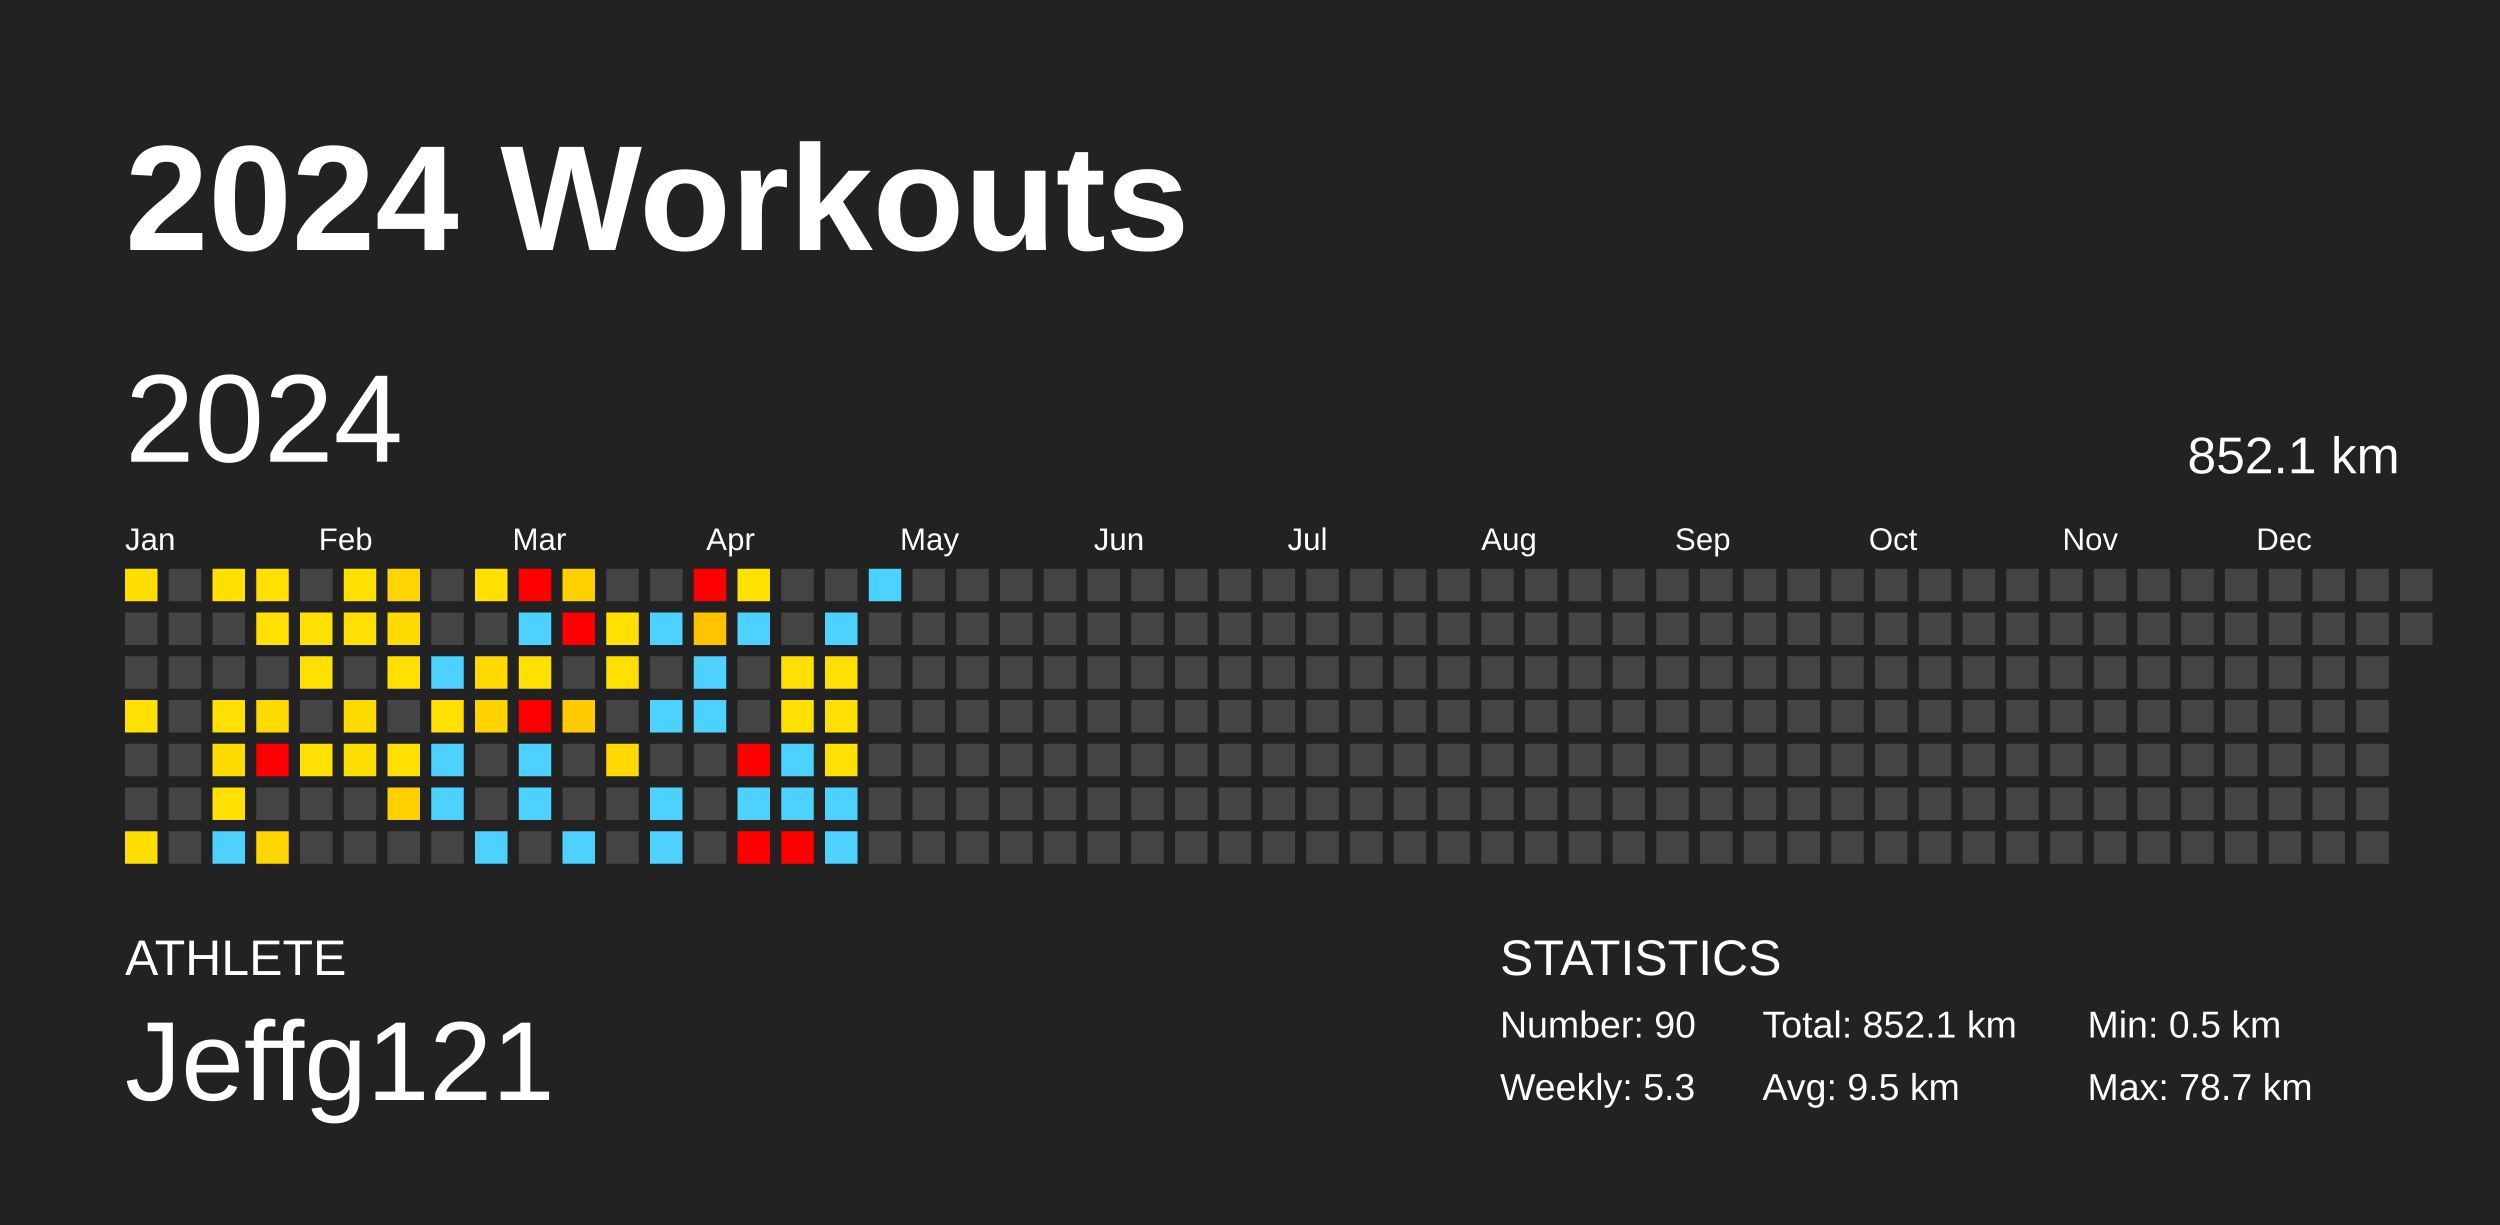
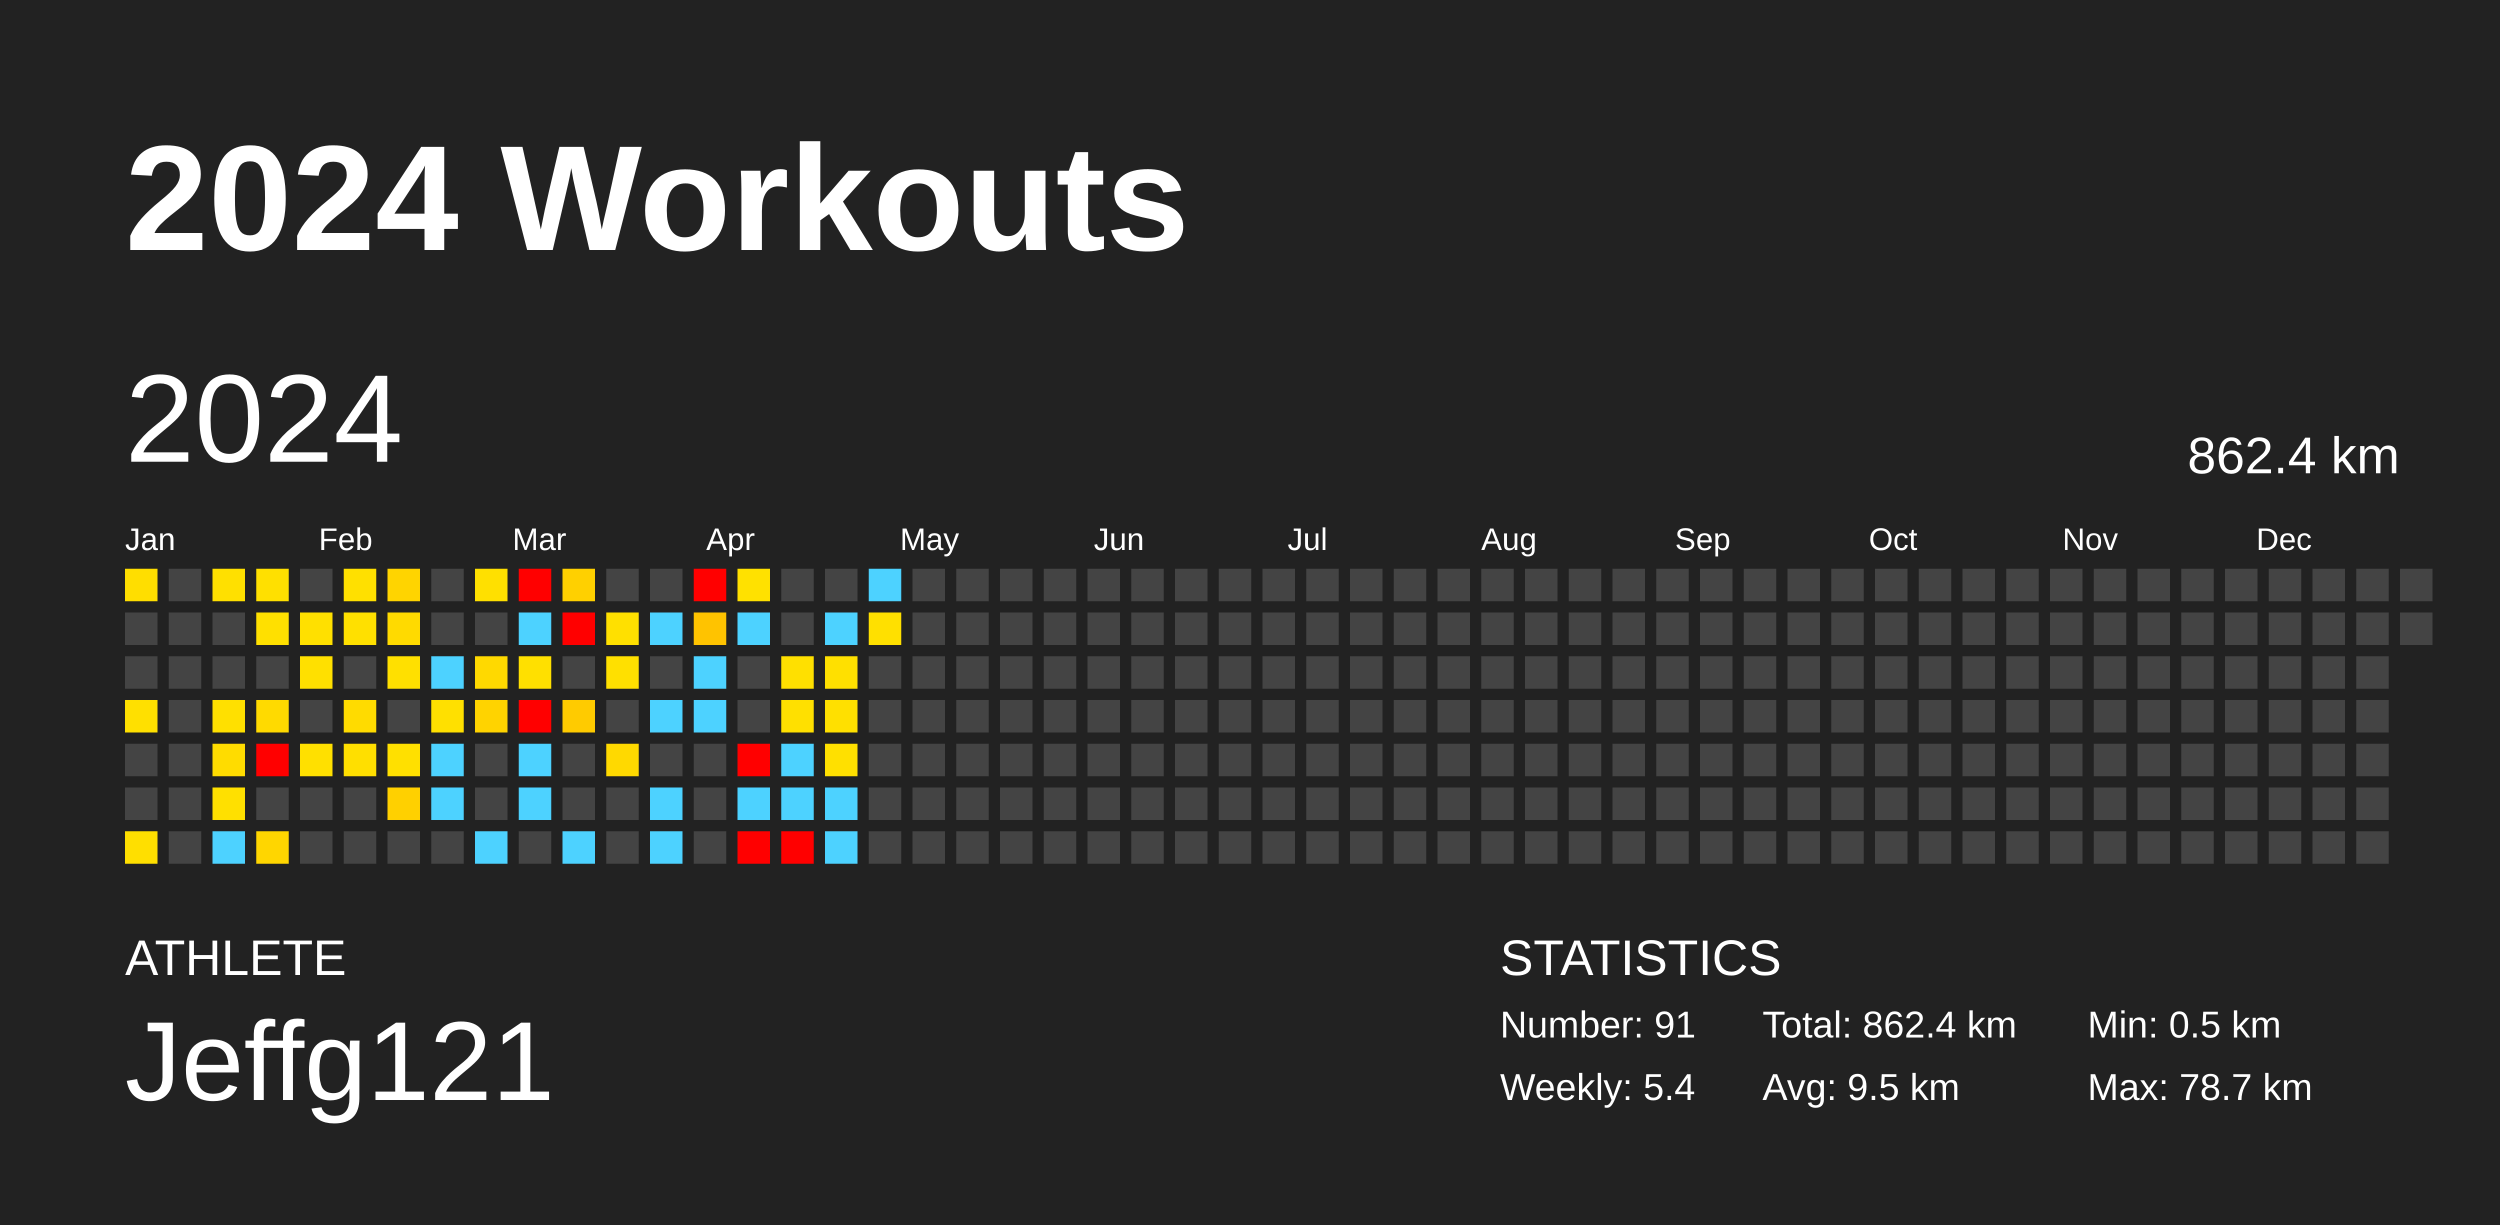
<svg xmlns="http://www.w3.org/2000/svg" baseProfile="full" height="98mm" version="1.1" viewBox="0,0,200,98" width="200mm">
  <defs />
  <rect fill="#222222" height="98" width="200" x="0" y="0" />
  <text fill="#FFFFFF" style="font-size:12px; font-family:Arial; font-weight:bold;" x="10" y="20">2024 Workouts</text>
  <text fill="#FFFFFF" style="font-size:4px; font-family:Arial" x="10" y="78">ATHLETE</text>
  <text fill="#FFFFFF" style="font-size:9px; font-family:Arial" x="10" y="88">Jeffg121</text>
  <text fill="#FFFFFF" style="font-size:4px; font-family:Arial" x="120" y="78">STATISTICS</text>
-   <text fill="#FFFFFF" style="font-size:3px; font-family:Arial" x="120" y="83">Number: 90</text>
-   <text fill="#FFFFFF" style="font-size:3px; font-family:Arial" x="120" y="88">Weekly: 5.3</text>
-   <text fill="#FFFFFF" style="font-size:3px; font-family:Arial" x="141" y="83">Total: 852.1 km</text>
+   <text fill="#FFFFFF" style="font-size:3px; font-family:Arial" x="120" y="83">Number: 91</text>
+   <text fill="#FFFFFF" style="font-size:3px; font-family:Arial" x="120" y="88">Weekly: 5.4</text>
+   <text fill="#FFFFFF" style="font-size:3px; font-family:Arial" x="141" y="83">Total: 862.4 km</text>
  <text fill="#FFFFFF" style="font-size:3px; font-family:Arial" x="141" y="88">Avg: 9.5 km</text>
  <text fill="#FFFFFF" style="font-size:3px; font-family:Arial" x="167" y="83">Min: 0.5 km</text>
  <text fill="#FFFFFF" style="font-size:3px; font-family:Arial" x="167" y="88">Max: 78.7 km</text>
  <text dominant-baseline="hanging" fill="#FFFFFF" style="font-size:10.0px; font-family:Arial;" x="10" y="30">2024</text>
-   <text dominant-baseline="hanging" fill="#FFFFFF" style="font-size:4.125px; font-family:Arial;" x="175" y="35">852.1 km</text>
+   <text dominant-baseline="hanging" fill="#FFFFFF" style="font-size:4.125px; font-family:Arial;" x="175" y="35">862.4 km</text>
  <text fill="#FFFFFF" style="font-size:2.5px; font-family:Arial" x="10.0" y="44">Jan</text>
  <text fill="#FFFFFF" style="font-size:2.5px; font-family:Arial" x="25.5" y="44">Feb</text>
  <text fill="#FFFFFF" style="font-size:2.5px; font-family:Arial" x="41.0" y="44">Mar</text>
  <text fill="#FFFFFF" style="font-size:2.5px; font-family:Arial" x="56.5" y="44">Apr</text>
  <text fill="#FFFFFF" style="font-size:2.5px; font-family:Arial" x="72.0" y="44">May</text>
  <text fill="#FFFFFF" style="font-size:2.5px; font-family:Arial" x="87.5" y="44">Jun</text>
  <text fill="#FFFFFF" style="font-size:2.5px; font-family:Arial" x="103.0" y="44">Jul</text>
  <text fill="#FFFFFF" style="font-size:2.5px; font-family:Arial" x="118.5" y="44">Aug</text>
  <text fill="#FFFFFF" style="font-size:2.5px; font-family:Arial" x="134.0" y="44">Sep</text>
  <text fill="#FFFFFF" style="font-size:2.5px; font-family:Arial" x="149.5" y="44">Oct</text>
  <text fill="#FFFFFF" style="font-size:2.5px; font-family:Arial" x="165.0" y="44">Nov</text>
  <text fill="#FFFFFF" style="font-size:2.5px; font-family:Arial" x="180.5" y="44">Dec</text>
  <rect fill="#ffde00" height="2.6" width="2.6" x="10.0" y="45.5" />
  <rect fill="#444444" height="2.6" width="2.6" x="10.0" y="49.0" />
  <rect fill="#444444" height="2.6" width="2.6" x="10.0" y="52.5" />
  <rect fill="#ffe000" height="2.6" width="2.6" x="10.0" y="56.0" />
  <rect fill="#444444" height="2.6" width="2.6" x="10.0" y="59.5" />
  <rect fill="#444444" height="2.6" width="2.6" x="10.0" y="63.0" />
  <rect fill="#ffdf00" height="2.6" width="2.6" x="10.0" y="66.5" />
  <rect fill="#444444" height="2.6" width="2.6" x="13.5" y="45.5" />
  <rect fill="#444444" height="2.6" width="2.6" x="13.5" y="49.0" />
  <rect fill="#444444" height="2.6" width="2.6" x="13.5" y="52.5" />
  <rect fill="#444444" height="2.6" width="2.6" x="13.5" y="56.0" />
  <rect fill="#444444" height="2.6" width="2.6" x="13.5" y="59.5" />
  <rect fill="#444444" height="2.6" width="2.6" x="13.5" y="63.0" />
  <rect fill="#444444" height="2.6" width="2.6" x="13.5" y="66.5" />
  <rect fill="#ffe000" height="2.6" width="2.6" x="17.0" y="45.5" />
  <rect fill="#444444" height="2.6" width="2.6" x="17.0" y="49.0" />
  <rect fill="#444444" height="2.6" width="2.6" x="17.0" y="52.5" />
  <rect fill="#ffe000" height="2.6" width="2.6" x="17.0" y="56.0" />
  <rect fill="#ffdc00" height="2.6" width="2.6" x="17.0" y="59.5" />
  <rect fill="#ffe000" height="2.6" width="2.6" x="17.0" y="63.0" />
  <rect fill="#4dd2ff" height="2.6" width="2.6" x="17.0" y="66.5" />
  <rect fill="#ffe000" height="2.6" width="2.6" x="20.5" y="45.5" />
  <rect fill="#ffe000" height="2.6" width="2.6" x="20.5" y="49.0" />
  <rect fill="#444444" height="2.6" width="2.6" x="20.5" y="52.5" />
  <rect fill="#ffda00" height="2.6" width="2.6" x="20.5" y="56.0" />
  <rect fill="red" height="2.6" width="2.6" x="20.5" y="59.5" />
  <rect fill="#444444" height="2.6" width="2.6" x="20.5" y="63.0" />
  <rect fill="#ffd600" height="2.6" width="2.6" x="20.5" y="66.5" />
  <rect fill="#444444" height="2.6" width="2.6" x="24.0" y="45.5" />
  <rect fill="#ffe000" height="2.6" width="2.6" x="24.0" y="49.0" />
  <rect fill="#ffe000" height="2.6" width="2.6" x="24.0" y="52.5" />
  <rect fill="#444444" height="2.6" width="2.6" x="24.0" y="56.0" />
  <rect fill="#ffe000" height="2.6" width="2.6" x="24.0" y="59.5" />
  <rect fill="#444444" height="2.6" width="2.6" x="24.0" y="63.0" />
  <rect fill="#444444" height="2.6" width="2.6" x="24.0" y="66.5" />
  <rect fill="#ffe000" height="2.6" width="2.6" x="27.5" y="45.5" />
  <rect fill="#ffe000" height="2.6" width="2.6" x="27.5" y="49.0" />
  <rect fill="#444444" height="2.6" width="2.6" x="27.5" y="52.5" />
  <rect fill="#ffdb00" height="2.6" width="2.6" x="27.5" y="56.0" />
  <rect fill="#ffdf00" height="2.6" width="2.6" x="27.5" y="59.5" />
  <rect fill="#444444" height="2.6" width="2.6" x="27.5" y="63.0" />
  <rect fill="#444444" height="2.6" width="2.6" x="27.5" y="66.5" />
  <rect fill="#ffd400" height="2.6" width="2.6" x="31.0" y="45.5" />
  <rect fill="#ffda00" height="2.6" width="2.6" x="31.0" y="49.0" />
  <rect fill="#ffe000" height="2.6" width="2.6" x="31.0" y="52.5" />
  <rect fill="#444444" height="2.6" width="2.6" x="31.0" y="56.0" />
  <rect fill="#ffe000" height="2.6" width="2.6" x="31.0" y="59.5" />
  <rect fill="#ffd000" height="2.6" width="2.6" x="31.0" y="63.0" />
  <rect fill="#444444" height="2.6" width="2.6" x="31.0" y="66.5" />
  <rect fill="#444444" height="2.6" width="2.6" x="34.5" y="45.5" />
  <rect fill="#444444" height="2.6" width="2.6" x="34.5" y="49.0" />
  <rect fill="#4dd2ff" height="2.6" width="2.6" x="34.5" y="52.5" />
  <rect fill="#ffe000" height="2.6" width="2.6" x="34.5" y="56.0" />
  <rect fill="#4dd2ff" height="2.6" width="2.6" x="34.5" y="59.5" />
  <rect fill="#4dd2ff" height="2.6" width="2.6" x="34.5" y="63.0" />
  <rect fill="#444444" height="2.6" width="2.6" x="34.5" y="66.5" />
  <rect fill="#ffe000" height="2.6" width="2.6" x="38.0" y="45.5" />
  <rect fill="#444444" height="2.6" width="2.6" x="38.0" y="49.0" />
  <rect fill="#ffd900" height="2.6" width="2.6" x="38.0" y="52.5" />
  <rect fill="#ffd300" height="2.6" width="2.6" x="38.0" y="56.0" />
  <rect fill="#444444" height="2.6" width="2.6" x="38.0" y="59.5" />
  <rect fill="#444444" height="2.6" width="2.6" x="38.0" y="63.0" />
  <rect fill="#4dd2ff" height="2.6" width="2.6" x="38.0" y="66.5" />
  <rect fill="red" height="2.6" width="2.6" x="41.5" y="45.5" />
  <rect fill="#4dd2ff" height="2.6" width="2.6" x="41.5" y="49.0" />
  <rect fill="#ffe000" height="2.6" width="2.6" x="41.5" y="52.5" />
  <rect fill="red" height="2.6" width="2.6" x="41.5" y="56.0" />
  <rect fill="#4dd2ff" height="2.6" width="2.6" x="41.5" y="59.5" />
  <rect fill="#4dd2ff" height="2.6" width="2.6" x="41.5" y="63.0" />
  <rect fill="#444444" height="2.6" width="2.6" x="41.5" y="66.5" />
  <rect fill="#ffd000" height="2.6" width="2.6" x="45.0" y="45.5" />
  <rect fill="red" height="2.6" width="2.6" x="45.0" y="49.0" />
  <rect fill="#444444" height="2.6" width="2.6" x="45.0" y="52.5" />
  <rect fill="#ffcb00" height="2.6" width="2.6" x="45.0" y="56.0" />
  <rect fill="#444444" height="2.6" width="2.6" x="45.0" y="59.5" />
  <rect fill="#444444" height="2.6" width="2.6" x="45.0" y="63.0" />
  <rect fill="#4dd2ff" height="2.6" width="2.6" x="45.0" y="66.5" />
  <rect fill="#444444" height="2.6" width="2.6" x="48.5" y="45.5" />
  <rect fill="#ffe000" height="2.6" width="2.6" x="48.5" y="49.0" />
  <rect fill="#ffe000" height="2.6" width="2.6" x="48.5" y="52.5" />
  <rect fill="#444444" height="2.6" width="2.6" x="48.5" y="56.0" />
  <rect fill="#ffd900" height="2.6" width="2.6" x="48.5" y="59.5" />
  <rect fill="#444444" height="2.6" width="2.6" x="48.5" y="63.0" />
  <rect fill="#444444" height="2.6" width="2.6" x="48.5" y="66.5" />
  <rect fill="#444444" height="2.6" width="2.6" x="52.0" y="45.5" />
  <rect fill="#4dd2ff" height="2.6" width="2.6" x="52.0" y="49.0" />
  <rect fill="#444444" height="2.6" width="2.6" x="52.0" y="52.5" />
  <rect fill="#4dd2ff" height="2.6" width="2.6" x="52.0" y="56.0" />
  <rect fill="#444444" height="2.6" width="2.6" x="52.0" y="59.5" />
  <rect fill="#4dd2ff" height="2.6" width="2.6" x="52.0" y="63.0" />
  <rect fill="#4dd2ff" height="2.6" width="2.6" x="52.0" y="66.5" />
  <rect fill="red" height="2.6" width="2.6" x="55.5" y="45.5" />
  <rect fill="#ffc300" height="2.6" width="2.6" x="55.5" y="49.0" />
  <rect fill="#4dd2ff" height="2.6" width="2.6" x="55.5" y="52.5" />
  <rect fill="#4dd2ff" height="2.6" width="2.6" x="55.5" y="56.0" />
  <rect fill="#444444" height="2.6" width="2.6" x="55.5" y="59.5" />
  <rect fill="#444444" height="2.6" width="2.6" x="55.5" y="63.0" />
  <rect fill="#444444" height="2.6" width="2.6" x="55.5" y="66.5" />
  <rect fill="#ffe100" height="2.6" width="2.6" x="59.0" y="45.5" />
  <rect fill="#4dd2ff" height="2.6" width="2.6" x="59.0" y="49.0" />
  <rect fill="#444444" height="2.6" width="2.6" x="59.0" y="52.5" />
  <rect fill="#444444" height="2.6" width="2.6" x="59.0" y="56.0" />
  <rect fill="red" height="2.6" width="2.6" x="59.0" y="59.5" />
  <rect fill="#4dd2ff" height="2.6" width="2.6" x="59.0" y="63.0" />
  <rect fill="red" height="2.6" width="2.6" x="59.0" y="66.5" />
  <rect fill="#444444" height="2.6" width="2.6" x="62.5" y="45.5" />
  <rect fill="#444444" height="2.6" width="2.6" x="62.5" y="49.0" />
  <rect fill="#ffe000" height="2.6" width="2.6" x="62.5" y="52.5" />
  <rect fill="#ffe000" height="2.6" width="2.6" x="62.5" y="56.0" />
  <rect fill="#4dd2ff" height="2.6" width="2.6" x="62.5" y="59.5" />
  <rect fill="#4dd2ff" height="2.6" width="2.6" x="62.5" y="63.0" />
  <rect fill="red" height="2.6" width="2.6" x="62.5" y="66.5" />
  <rect fill="#444444" height="2.6" width="2.6" x="66.0" y="45.5" />
  <rect fill="#4dd2ff" height="2.6" width="2.6" x="66.0" y="49.0" />
  <rect fill="#ffe000" height="2.6" width="2.6" x="66.0" y="52.5" />
  <rect fill="#ffe000" height="2.6" width="2.6" x="66.0" y="56.0" />
  <rect fill="#ffe000" height="2.6" width="2.6" x="66.0" y="59.5" />
  <rect fill="#4dd2ff" height="2.6" width="2.6" x="66.0" y="63.0" />
  <rect fill="#4dd2ff" height="2.6" width="2.6" x="66.0" y="66.5" />
  <rect fill="#4dd2ff" height="2.6" width="2.6" x="69.5" y="45.5" />
-   <rect fill="#444444" height="2.6" width="2.6" x="69.5" y="49.0" />
+   <rect fill="#ffe000" height="2.6" width="2.6" x="69.5" y="49.0" />
  <rect fill="#444444" height="2.6" width="2.6" x="69.5" y="52.5" />
  <rect fill="#444444" height="2.6" width="2.6" x="69.5" y="56.0" />
  <rect fill="#444444" height="2.6" width="2.6" x="69.5" y="59.5" />
  <rect fill="#444444" height="2.6" width="2.6" x="69.5" y="63.0" />
  <rect fill="#444444" height="2.6" width="2.6" x="69.5" y="66.5" />
  <rect fill="#444444" height="2.6" width="2.6" x="73.0" y="45.5" />
  <rect fill="#444444" height="2.6" width="2.6" x="73.0" y="49.0" />
  <rect fill="#444444" height="2.6" width="2.6" x="73.0" y="52.5" />
  <rect fill="#444444" height="2.6" width="2.6" x="73.0" y="56.0" />
  <rect fill="#444444" height="2.6" width="2.6" x="73.0" y="59.5" />
  <rect fill="#444444" height="2.6" width="2.6" x="73.0" y="63.0" />
  <rect fill="#444444" height="2.6" width="2.6" x="73.0" y="66.5" />
  <rect fill="#444444" height="2.6" width="2.6" x="76.5" y="45.5" />
  <rect fill="#444444" height="2.6" width="2.6" x="76.5" y="49.0" />
  <rect fill="#444444" height="2.6" width="2.6" x="76.5" y="52.5" />
  <rect fill="#444444" height="2.6" width="2.6" x="76.5" y="56.0" />
  <rect fill="#444444" height="2.6" width="2.6" x="76.5" y="59.5" />
  <rect fill="#444444" height="2.6" width="2.6" x="76.5" y="63.0" />
  <rect fill="#444444" height="2.6" width="2.6" x="76.5" y="66.5" />
  <rect fill="#444444" height="2.6" width="2.6" x="80.0" y="45.5" />
  <rect fill="#444444" height="2.6" width="2.6" x="80.0" y="49.0" />
  <rect fill="#444444" height="2.6" width="2.6" x="80.0" y="52.5" />
  <rect fill="#444444" height="2.6" width="2.6" x="80.0" y="56.0" />
  <rect fill="#444444" height="2.6" width="2.6" x="80.0" y="59.5" />
  <rect fill="#444444" height="2.6" width="2.6" x="80.0" y="63.0" />
  <rect fill="#444444" height="2.6" width="2.6" x="80.0" y="66.5" />
  <rect fill="#444444" height="2.6" width="2.6" x="83.5" y="45.5" />
  <rect fill="#444444" height="2.6" width="2.6" x="83.5" y="49.0" />
  <rect fill="#444444" height="2.6" width="2.6" x="83.5" y="52.5" />
  <rect fill="#444444" height="2.6" width="2.6" x="83.5" y="56.0" />
  <rect fill="#444444" height="2.6" width="2.6" x="83.5" y="59.5" />
  <rect fill="#444444" height="2.6" width="2.6" x="83.5" y="63.0" />
  <rect fill="#444444" height="2.6" width="2.6" x="83.5" y="66.5" />
  <rect fill="#444444" height="2.6" width="2.6" x="87.0" y="45.5" />
  <rect fill="#444444" height="2.6" width="2.6" x="87.0" y="49.0" />
  <rect fill="#444444" height="2.6" width="2.6" x="87.0" y="52.5" />
  <rect fill="#444444" height="2.6" width="2.6" x="87.0" y="56.0" />
  <rect fill="#444444" height="2.6" width="2.6" x="87.0" y="59.5" />
  <rect fill="#444444" height="2.6" width="2.6" x="87.0" y="63.0" />
  <rect fill="#444444" height="2.6" width="2.6" x="87.0" y="66.5" />
  <rect fill="#444444" height="2.6" width="2.6" x="90.5" y="45.5" />
  <rect fill="#444444" height="2.6" width="2.6" x="90.5" y="49.0" />
  <rect fill="#444444" height="2.6" width="2.6" x="90.5" y="52.5" />
  <rect fill="#444444" height="2.6" width="2.6" x="90.5" y="56.0" />
  <rect fill="#444444" height="2.6" width="2.6" x="90.5" y="59.5" />
  <rect fill="#444444" height="2.6" width="2.6" x="90.5" y="63.0" />
  <rect fill="#444444" height="2.6" width="2.6" x="90.5" y="66.5" />
  <rect fill="#444444" height="2.6" width="2.6" x="94.0" y="45.5" />
  <rect fill="#444444" height="2.6" width="2.6" x="94.0" y="49.0" />
  <rect fill="#444444" height="2.6" width="2.6" x="94.0" y="52.5" />
  <rect fill="#444444" height="2.6" width="2.6" x="94.0" y="56.0" />
  <rect fill="#444444" height="2.6" width="2.6" x="94.0" y="59.5" />
  <rect fill="#444444" height="2.6" width="2.6" x="94.0" y="63.0" />
  <rect fill="#444444" height="2.6" width="2.6" x="94.0" y="66.5" />
  <rect fill="#444444" height="2.6" width="2.6" x="97.5" y="45.5" />
  <rect fill="#444444" height="2.6" width="2.6" x="97.5" y="49.0" />
  <rect fill="#444444" height="2.6" width="2.6" x="97.5" y="52.5" />
  <rect fill="#444444" height="2.6" width="2.6" x="97.5" y="56.0" />
  <rect fill="#444444" height="2.6" width="2.6" x="97.5" y="59.5" />
  <rect fill="#444444" height="2.6" width="2.6" x="97.5" y="63.0" />
  <rect fill="#444444" height="2.6" width="2.6" x="97.5" y="66.5" />
  <rect fill="#444444" height="2.6" width="2.6" x="101.0" y="45.5" />
  <rect fill="#444444" height="2.6" width="2.6" x="101.0" y="49.0" />
  <rect fill="#444444" height="2.6" width="2.6" x="101.0" y="52.5" />
  <rect fill="#444444" height="2.6" width="2.6" x="101.0" y="56.0" />
  <rect fill="#444444" height="2.6" width="2.6" x="101.0" y="59.5" />
  <rect fill="#444444" height="2.6" width="2.6" x="101.0" y="63.0" />
  <rect fill="#444444" height="2.6" width="2.6" x="101.0" y="66.5" />
  <rect fill="#444444" height="2.6" width="2.6" x="104.5" y="45.5" />
  <rect fill="#444444" height="2.6" width="2.6" x="104.5" y="49.0" />
  <rect fill="#444444" height="2.6" width="2.6" x="104.5" y="52.5" />
  <rect fill="#444444" height="2.6" width="2.6" x="104.5" y="56.0" />
  <rect fill="#444444" height="2.6" width="2.6" x="104.5" y="59.5" />
  <rect fill="#444444" height="2.6" width="2.6" x="104.5" y="63.0" />
  <rect fill="#444444" height="2.6" width="2.6" x="104.5" y="66.5" />
  <rect fill="#444444" height="2.6" width="2.6" x="108.0" y="45.5" />
  <rect fill="#444444" height="2.6" width="2.6" x="108.0" y="49.0" />
  <rect fill="#444444" height="2.6" width="2.6" x="108.0" y="52.5" />
  <rect fill="#444444" height="2.6" width="2.6" x="108.0" y="56.0" />
  <rect fill="#444444" height="2.6" width="2.6" x="108.0" y="59.5" />
  <rect fill="#444444" height="2.6" width="2.6" x="108.0" y="63.0" />
  <rect fill="#444444" height="2.6" width="2.6" x="108.0" y="66.5" />
  <rect fill="#444444" height="2.6" width="2.6" x="111.5" y="45.5" />
  <rect fill="#444444" height="2.6" width="2.6" x="111.5" y="49.0" />
  <rect fill="#444444" height="2.6" width="2.6" x="111.5" y="52.5" />
  <rect fill="#444444" height="2.6" width="2.6" x="111.5" y="56.0" />
  <rect fill="#444444" height="2.6" width="2.6" x="111.5" y="59.5" />
  <rect fill="#444444" height="2.6" width="2.6" x="111.5" y="63.0" />
  <rect fill="#444444" height="2.6" width="2.6" x="111.5" y="66.5" />
  <rect fill="#444444" height="2.6" width="2.6" x="115.0" y="45.5" />
  <rect fill="#444444" height="2.6" width="2.6" x="115.0" y="49.0" />
  <rect fill="#444444" height="2.6" width="2.6" x="115.0" y="52.5" />
  <rect fill="#444444" height="2.6" width="2.6" x="115.0" y="56.0" />
  <rect fill="#444444" height="2.6" width="2.6" x="115.0" y="59.5" />
  <rect fill="#444444" height="2.6" width="2.6" x="115.0" y="63.0" />
  <rect fill="#444444" height="2.6" width="2.6" x="115.0" y="66.5" />
  <rect fill="#444444" height="2.6" width="2.6" x="118.5" y="45.5" />
  <rect fill="#444444" height="2.6" width="2.6" x="118.5" y="49.0" />
  <rect fill="#444444" height="2.6" width="2.6" x="118.5" y="52.5" />
  <rect fill="#444444" height="2.6" width="2.6" x="118.5" y="56.0" />
  <rect fill="#444444" height="2.6" width="2.6" x="118.5" y="59.5" />
  <rect fill="#444444" height="2.6" width="2.6" x="118.5" y="63.0" />
  <rect fill="#444444" height="2.6" width="2.6" x="118.5" y="66.5" />
  <rect fill="#444444" height="2.6" width="2.6" x="122.0" y="45.5" />
  <rect fill="#444444" height="2.6" width="2.6" x="122.0" y="49.0" />
  <rect fill="#444444" height="2.6" width="2.6" x="122.0" y="52.5" />
  <rect fill="#444444" height="2.6" width="2.6" x="122.0" y="56.0" />
  <rect fill="#444444" height="2.6" width="2.6" x="122.0" y="59.5" />
  <rect fill="#444444" height="2.6" width="2.6" x="122.0" y="63.0" />
  <rect fill="#444444" height="2.6" width="2.6" x="122.0" y="66.5" />
  <rect fill="#444444" height="2.6" width="2.6" x="125.5" y="45.5" />
  <rect fill="#444444" height="2.6" width="2.6" x="125.5" y="49.0" />
  <rect fill="#444444" height="2.6" width="2.6" x="125.5" y="52.5" />
  <rect fill="#444444" height="2.6" width="2.6" x="125.5" y="56.0" />
  <rect fill="#444444" height="2.6" width="2.6" x="125.5" y="59.5" />
  <rect fill="#444444" height="2.6" width="2.6" x="125.5" y="63.0" />
  <rect fill="#444444" height="2.6" width="2.6" x="125.5" y="66.5" />
  <rect fill="#444444" height="2.6" width="2.6" x="129.0" y="45.5" />
  <rect fill="#444444" height="2.6" width="2.6" x="129.0" y="49.0" />
  <rect fill="#444444" height="2.6" width="2.6" x="129.0" y="52.5" />
  <rect fill="#444444" height="2.6" width="2.6" x="129.0" y="56.0" />
  <rect fill="#444444" height="2.6" width="2.6" x="129.0" y="59.5" />
  <rect fill="#444444" height="2.6" width="2.6" x="129.0" y="63.0" />
  <rect fill="#444444" height="2.6" width="2.6" x="129.0" y="66.5" />
  <rect fill="#444444" height="2.6" width="2.6" x="132.5" y="45.5" />
  <rect fill="#444444" height="2.6" width="2.6" x="132.5" y="49.0" />
  <rect fill="#444444" height="2.6" width="2.6" x="132.5" y="52.5" />
  <rect fill="#444444" height="2.6" width="2.6" x="132.5" y="56.0" />
  <rect fill="#444444" height="2.6" width="2.6" x="132.5" y="59.5" />
  <rect fill="#444444" height="2.6" width="2.6" x="132.5" y="63.0" />
  <rect fill="#444444" height="2.6" width="2.6" x="132.5" y="66.5" />
  <rect fill="#444444" height="2.6" width="2.6" x="136.0" y="45.5" />
  <rect fill="#444444" height="2.6" width="2.6" x="136.0" y="49.0" />
  <rect fill="#444444" height="2.6" width="2.6" x="136.0" y="52.5" />
  <rect fill="#444444" height="2.6" width="2.6" x="136.0" y="56.0" />
  <rect fill="#444444" height="2.6" width="2.6" x="136.0" y="59.5" />
  <rect fill="#444444" height="2.6" width="2.6" x="136.0" y="63.0" />
  <rect fill="#444444" height="2.6" width="2.6" x="136.0" y="66.5" />
  <rect fill="#444444" height="2.6" width="2.6" x="139.5" y="45.5" />
  <rect fill="#444444" height="2.6" width="2.6" x="139.5" y="49.0" />
  <rect fill="#444444" height="2.6" width="2.6" x="139.5" y="52.5" />
  <rect fill="#444444" height="2.6" width="2.6" x="139.5" y="56.0" />
  <rect fill="#444444" height="2.6" width="2.6" x="139.5" y="59.5" />
  <rect fill="#444444" height="2.6" width="2.6" x="139.5" y="63.0" />
  <rect fill="#444444" height="2.6" width="2.6" x="139.5" y="66.5" />
  <rect fill="#444444" height="2.6" width="2.6" x="143.0" y="45.5" />
  <rect fill="#444444" height="2.6" width="2.6" x="143.0" y="49.0" />
  <rect fill="#444444" height="2.6" width="2.6" x="143.0" y="52.5" />
  <rect fill="#444444" height="2.6" width="2.6" x="143.0" y="56.0" />
  <rect fill="#444444" height="2.6" width="2.6" x="143.0" y="59.5" />
  <rect fill="#444444" height="2.6" width="2.6" x="143.0" y="63.0" />
  <rect fill="#444444" height="2.6" width="2.6" x="143.0" y="66.5" />
  <rect fill="#444444" height="2.6" width="2.6" x="146.5" y="45.5" />
  <rect fill="#444444" height="2.6" width="2.6" x="146.5" y="49.0" />
  <rect fill="#444444" height="2.6" width="2.6" x="146.5" y="52.5" />
  <rect fill="#444444" height="2.6" width="2.6" x="146.5" y="56.0" />
  <rect fill="#444444" height="2.6" width="2.6" x="146.5" y="59.5" />
  <rect fill="#444444" height="2.6" width="2.6" x="146.5" y="63.0" />
  <rect fill="#444444" height="2.6" width="2.6" x="146.5" y="66.5" />
  <rect fill="#444444" height="2.6" width="2.6" x="150.0" y="45.5" />
  <rect fill="#444444" height="2.6" width="2.6" x="150.0" y="49.0" />
  <rect fill="#444444" height="2.6" width="2.6" x="150.0" y="52.5" />
  <rect fill="#444444" height="2.6" width="2.6" x="150.0" y="56.0" />
  <rect fill="#444444" height="2.6" width="2.6" x="150.0" y="59.5" />
  <rect fill="#444444" height="2.6" width="2.6" x="150.0" y="63.0" />
  <rect fill="#444444" height="2.6" width="2.6" x="150.0" y="66.5" />
  <rect fill="#444444" height="2.6" width="2.6" x="153.5" y="45.5" />
  <rect fill="#444444" height="2.6" width="2.6" x="153.5" y="49.0" />
  <rect fill="#444444" height="2.6" width="2.6" x="153.5" y="52.5" />
  <rect fill="#444444" height="2.6" width="2.6" x="153.5" y="56.0" />
  <rect fill="#444444" height="2.6" width="2.6" x="153.5" y="59.5" />
  <rect fill="#444444" height="2.6" width="2.6" x="153.5" y="63.0" />
  <rect fill="#444444" height="2.6" width="2.6" x="153.5" y="66.5" />
  <rect fill="#444444" height="2.6" width="2.6" x="157.0" y="45.5" />
  <rect fill="#444444" height="2.6" width="2.6" x="157.0" y="49.0" />
  <rect fill="#444444" height="2.6" width="2.6" x="157.0" y="52.5" />
  <rect fill="#444444" height="2.6" width="2.6" x="157.0" y="56.0" />
  <rect fill="#444444" height="2.6" width="2.6" x="157.0" y="59.5" />
  <rect fill="#444444" height="2.6" width="2.6" x="157.0" y="63.0" />
  <rect fill="#444444" height="2.6" width="2.6" x="157.0" y="66.5" />
  <rect fill="#444444" height="2.6" width="2.6" x="160.5" y="45.5" />
  <rect fill="#444444" height="2.6" width="2.6" x="160.5" y="49.0" />
  <rect fill="#444444" height="2.6" width="2.6" x="160.5" y="52.5" />
  <rect fill="#444444" height="2.6" width="2.6" x="160.5" y="56.0" />
  <rect fill="#444444" height="2.6" width="2.6" x="160.5" y="59.5" />
  <rect fill="#444444" height="2.6" width="2.6" x="160.5" y="63.0" />
  <rect fill="#444444" height="2.6" width="2.6" x="160.5" y="66.5" />
  <rect fill="#444444" height="2.6" width="2.6" x="164.0" y="45.5" />
  <rect fill="#444444" height="2.6" width="2.6" x="164.0" y="49.0" />
  <rect fill="#444444" height="2.6" width="2.6" x="164.0" y="52.5" />
  <rect fill="#444444" height="2.6" width="2.6" x="164.0" y="56.0" />
  <rect fill="#444444" height="2.6" width="2.6" x="164.0" y="59.5" />
  <rect fill="#444444" height="2.6" width="2.6" x="164.0" y="63.0" />
  <rect fill="#444444" height="2.6" width="2.6" x="164.0" y="66.5" />
  <rect fill="#444444" height="2.6" width="2.6" x="167.5" y="45.5" />
  <rect fill="#444444" height="2.6" width="2.6" x="167.5" y="49.0" />
  <rect fill="#444444" height="2.6" width="2.6" x="167.5" y="52.5" />
  <rect fill="#444444" height="2.6" width="2.6" x="167.5" y="56.0" />
  <rect fill="#444444" height="2.6" width="2.6" x="167.5" y="59.5" />
  <rect fill="#444444" height="2.6" width="2.6" x="167.5" y="63.0" />
  <rect fill="#444444" height="2.6" width="2.6" x="167.5" y="66.5" />
  <rect fill="#444444" height="2.6" width="2.6" x="171.0" y="45.5" />
  <rect fill="#444444" height="2.6" width="2.6" x="171.0" y="49.0" />
  <rect fill="#444444" height="2.6" width="2.6" x="171.0" y="52.5" />
  <rect fill="#444444" height="2.6" width="2.6" x="171.0" y="56.0" />
  <rect fill="#444444" height="2.6" width="2.6" x="171.0" y="59.5" />
  <rect fill="#444444" height="2.6" width="2.6" x="171.0" y="63.0" />
  <rect fill="#444444" height="2.6" width="2.6" x="171.0" y="66.5" />
  <rect fill="#444444" height="2.6" width="2.6" x="174.5" y="45.5" />
  <rect fill="#444444" height="2.6" width="2.6" x="174.5" y="49.0" />
  <rect fill="#444444" height="2.6" width="2.6" x="174.5" y="52.5" />
  <rect fill="#444444" height="2.6" width="2.6" x="174.5" y="56.0" />
  <rect fill="#444444" height="2.6" width="2.6" x="174.5" y="59.5" />
  <rect fill="#444444" height="2.6" width="2.6" x="174.5" y="63.0" />
  <rect fill="#444444" height="2.6" width="2.6" x="174.5" y="66.5" />
  <rect fill="#444444" height="2.6" width="2.6" x="178.0" y="45.5" />
  <rect fill="#444444" height="2.6" width="2.6" x="178.0" y="49.0" />
  <rect fill="#444444" height="2.6" width="2.6" x="178.0" y="52.5" />
  <rect fill="#444444" height="2.6" width="2.6" x="178.0" y="56.0" />
  <rect fill="#444444" height="2.6" width="2.6" x="178.0" y="59.5" />
  <rect fill="#444444" height="2.6" width="2.6" x="178.0" y="63.0" />
  <rect fill="#444444" height="2.6" width="2.6" x="178.0" y="66.5" />
  <rect fill="#444444" height="2.6" width="2.6" x="181.5" y="45.5" />
  <rect fill="#444444" height="2.6" width="2.6" x="181.5" y="49.0" />
  <rect fill="#444444" height="2.6" width="2.6" x="181.5" y="52.5" />
  <rect fill="#444444" height="2.6" width="2.6" x="181.5" y="56.0" />
  <rect fill="#444444" height="2.6" width="2.6" x="181.5" y="59.5" />
  <rect fill="#444444" height="2.6" width="2.6" x="181.5" y="63.0" />
  <rect fill="#444444" height="2.6" width="2.6" x="181.5" y="66.5" />
  <rect fill="#444444" height="2.6" width="2.6" x="185.0" y="45.5" />
  <rect fill="#444444" height="2.6" width="2.6" x="185.0" y="49.0" />
  <rect fill="#444444" height="2.6" width="2.6" x="185.0" y="52.5" />
  <rect fill="#444444" height="2.6" width="2.6" x="185.0" y="56.0" />
  <rect fill="#444444" height="2.6" width="2.6" x="185.0" y="59.5" />
  <rect fill="#444444" height="2.6" width="2.6" x="185.0" y="63.0" />
  <rect fill="#444444" height="2.6" width="2.6" x="185.0" y="66.5" />
  <rect fill="#444444" height="2.6" width="2.6" x="188.5" y="45.5" />
  <rect fill="#444444" height="2.6" width="2.6" x="188.5" y="49.0" />
  <rect fill="#444444" height="2.6" width="2.6" x="188.5" y="52.5" />
  <rect fill="#444444" height="2.6" width="2.6" x="188.5" y="56.0" />
  <rect fill="#444444" height="2.6" width="2.6" x="188.5" y="59.5" />
  <rect fill="#444444" height="2.6" width="2.6" x="188.5" y="63.0" />
  <rect fill="#444444" height="2.6" width="2.6" x="188.5" y="66.5" />
  <rect fill="#444444" height="2.6" width="2.6" x="192.0" y="45.5" />
  <rect fill="#444444" height="2.6" width="2.6" x="192.0" y="49.0" />
</svg>
